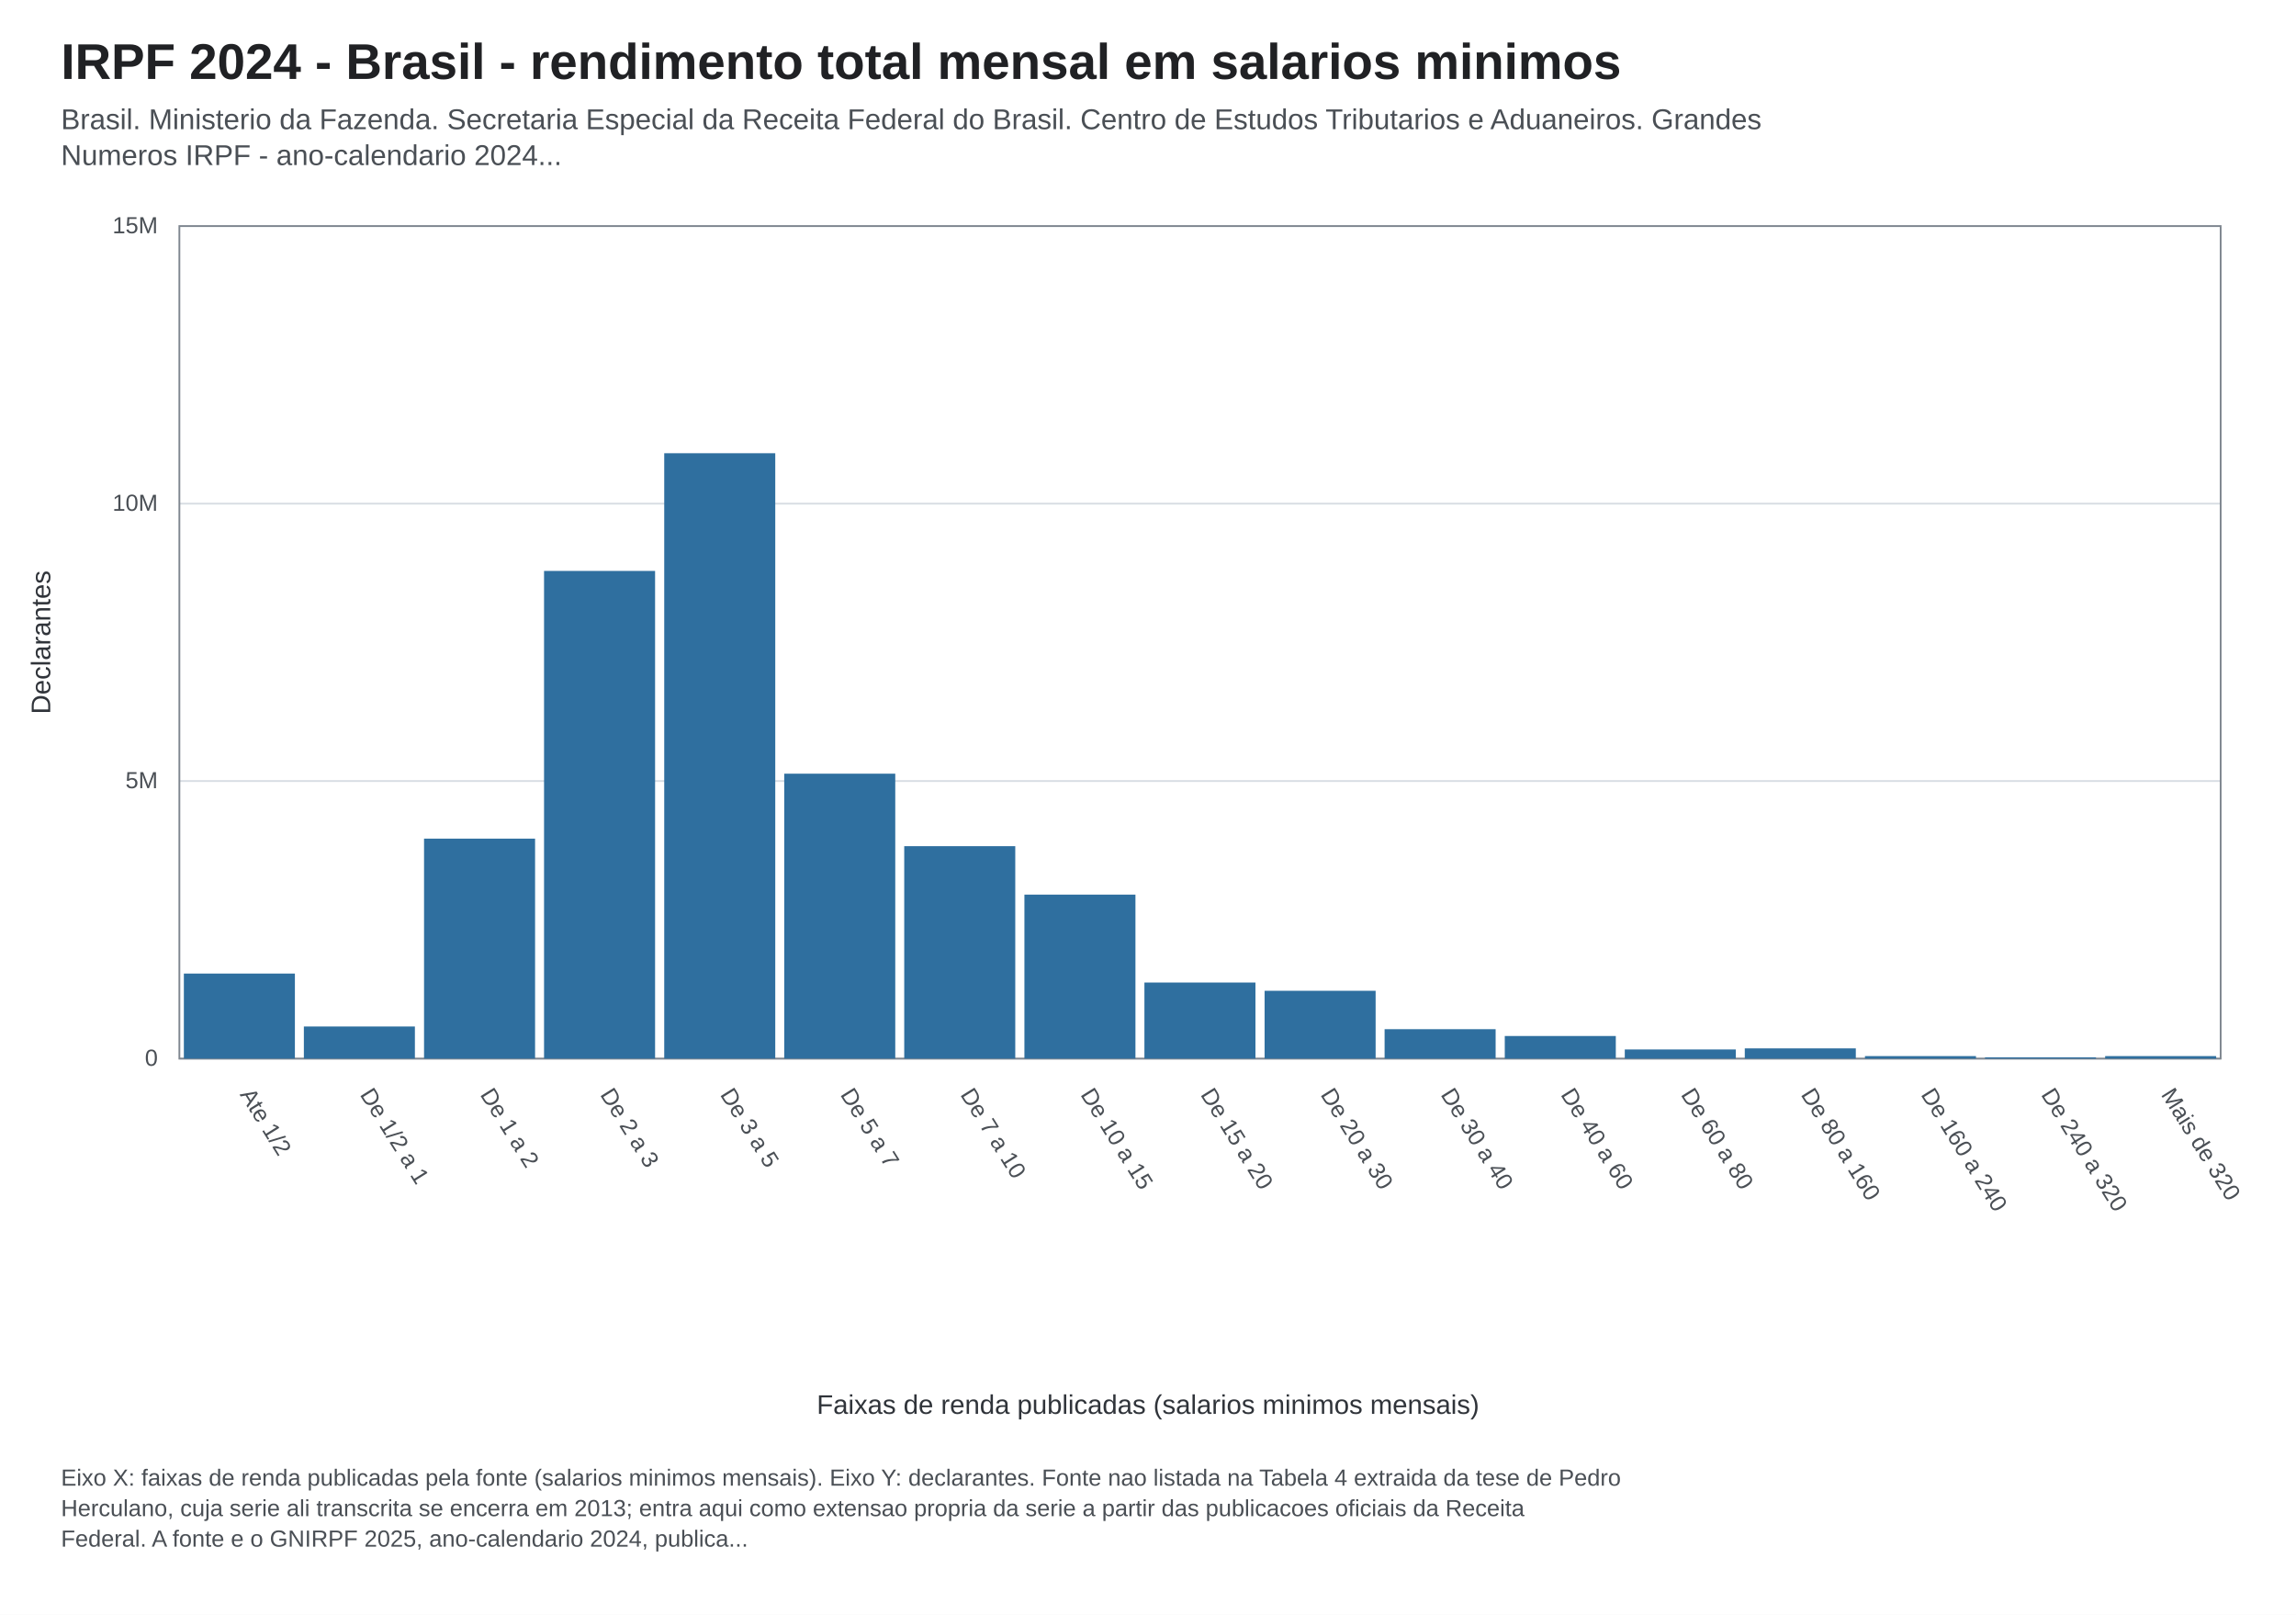
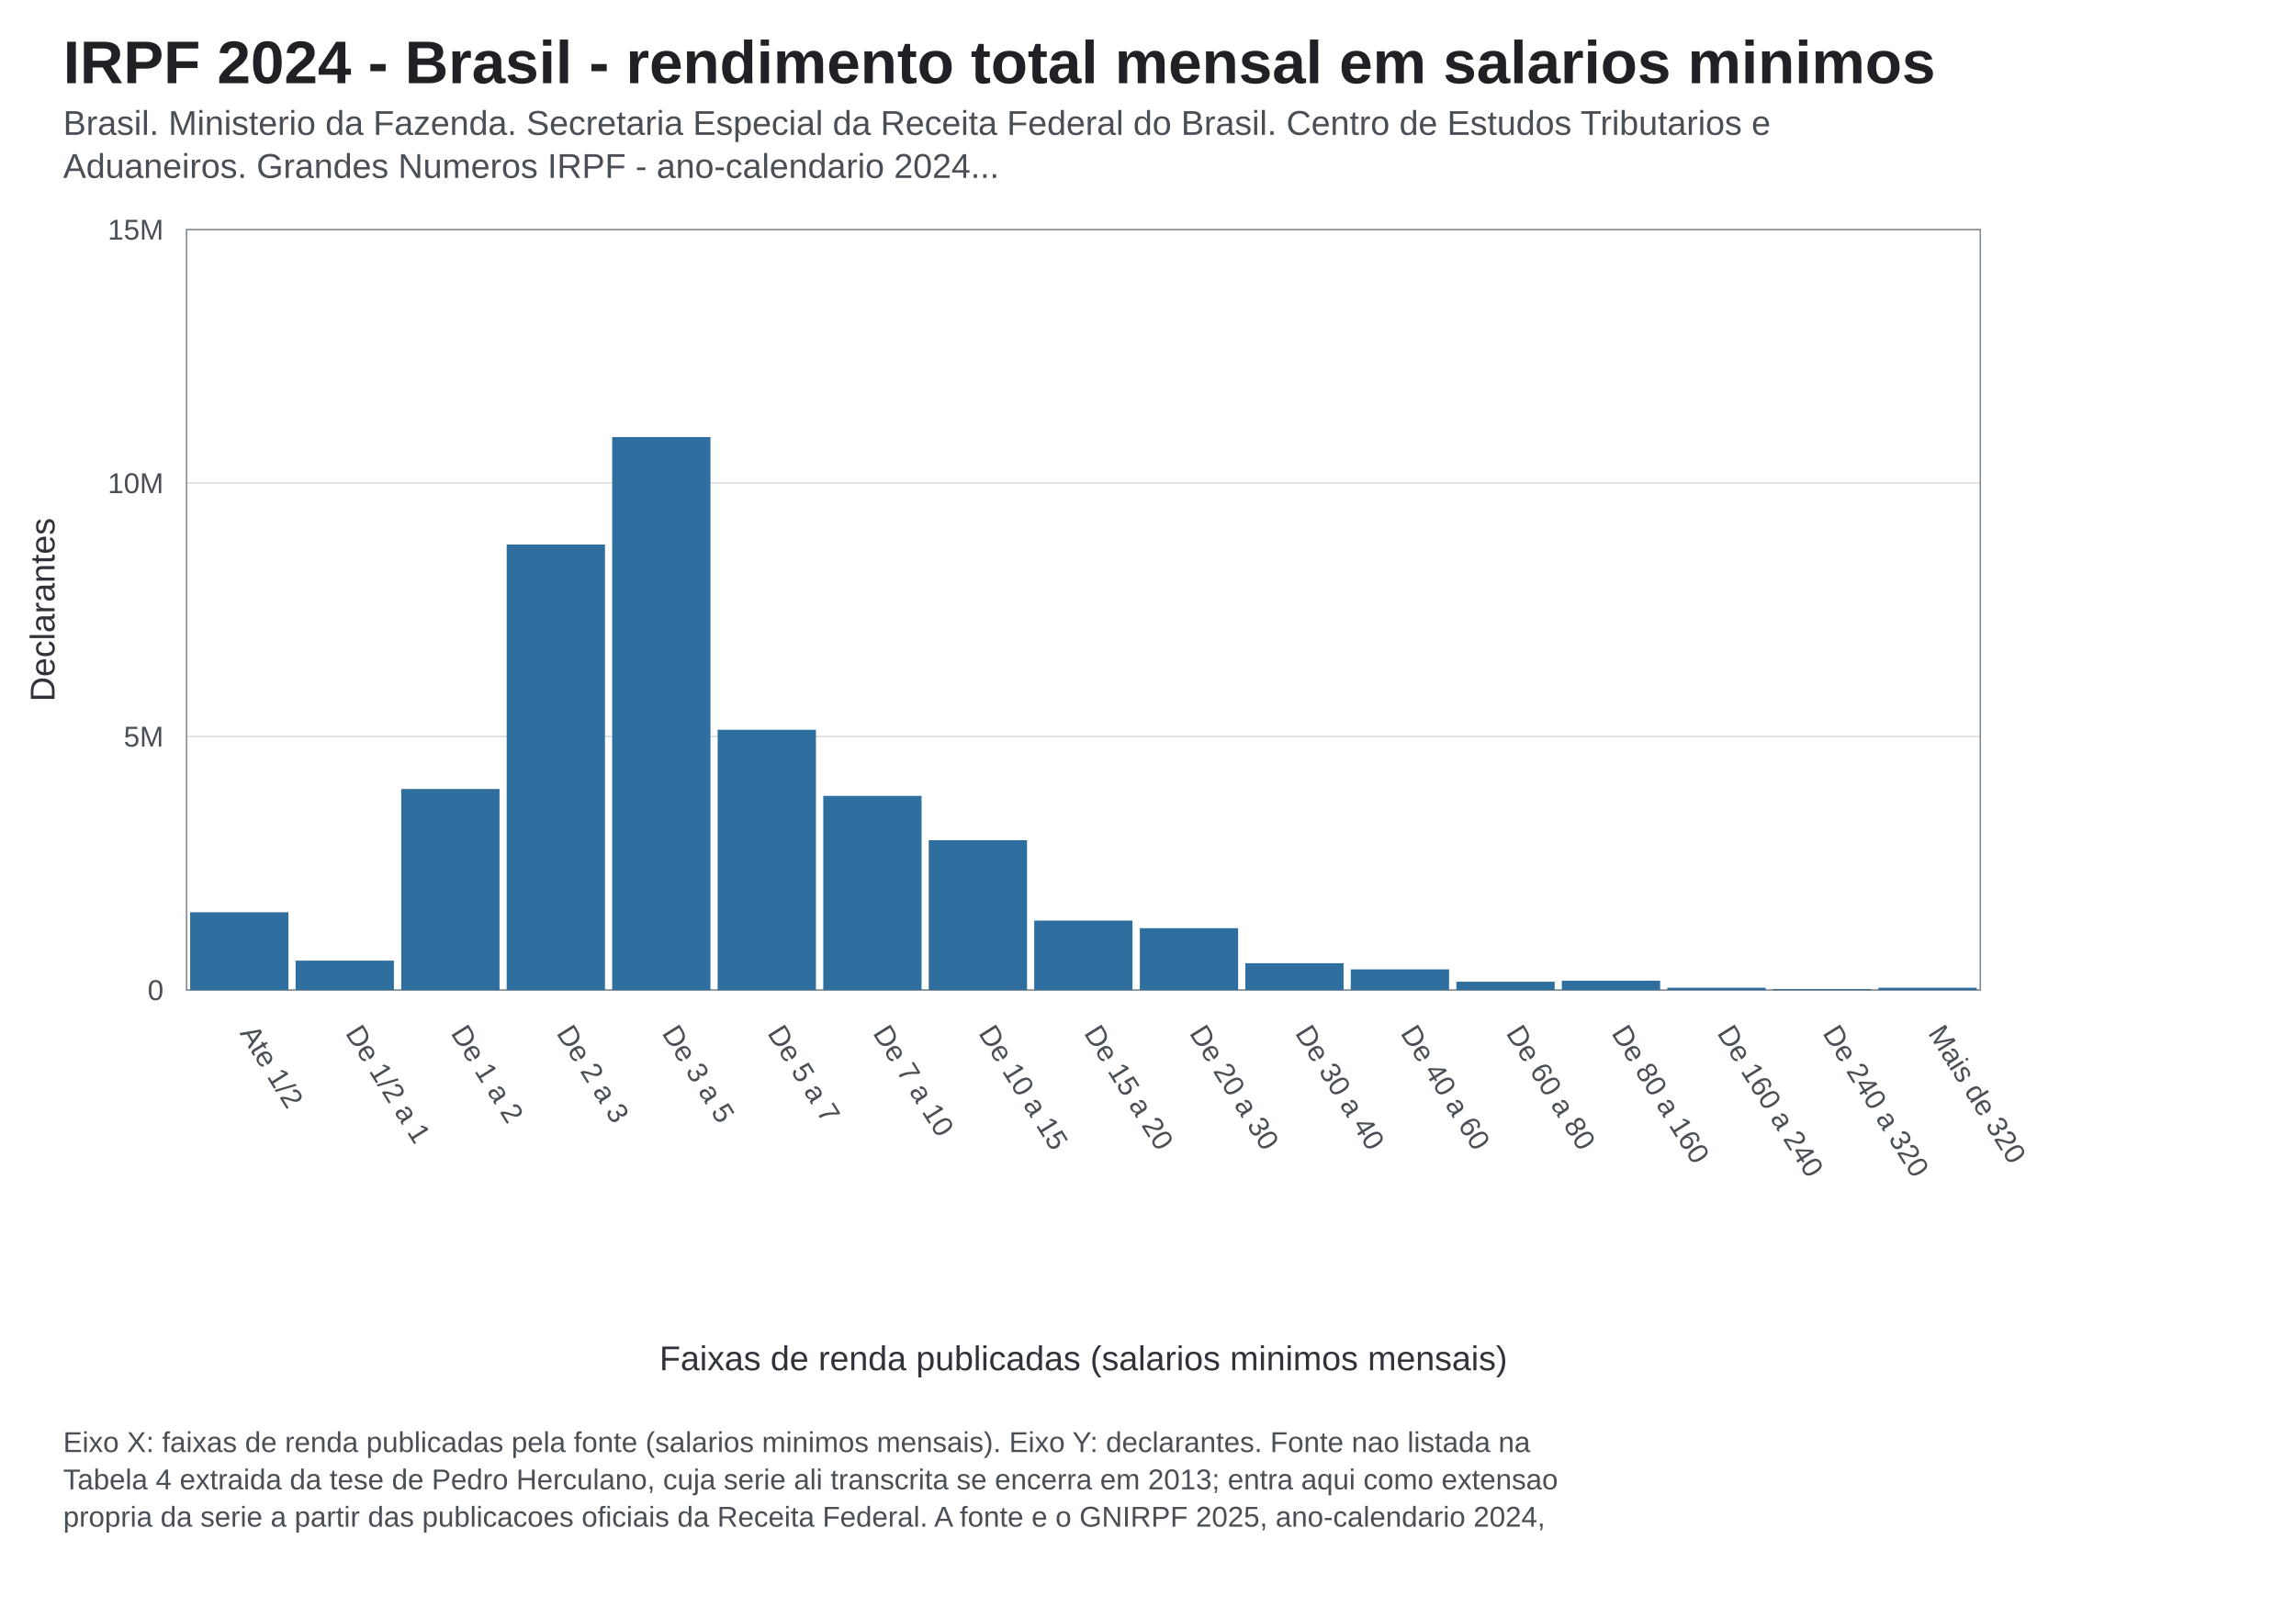
- <svg xmlns="http://www.w3.org/2000/svg" width="1280" height="900" viewBox="0 0 1280 900">
+ <svg xmlns="http://www.w3.org/2000/svg" width="1600" height="1120" viewBox="0 0 1600 1120">
  <style>
text{font-family:Arial,Helvetica,sans-serif;fill:#202124}
- .title{font-size:28px;font-weight:700}
- .subtitle{font-size:16px;fill:#4a4f55}
- .axis{font-size:15px;fill:#30343a}
- .tick{font-size:13px;fill:#4a4f55}
- .note{font-size:13px;fill:#4a4f55}
+ .title{font-size:42px;font-weight:700}
+ .subtitle{font-size:24px;fill:#4a4f55}
+ .axis{font-size:24px;fill:#30343a}
+ .tick{font-size:20px;fill:#4a4f55}
+ .note{font-size:20px;fill:#4a4f55}
.bar{fill:#2f6f9f}
.bar:hover{fill:#c85a28}
.grid{stroke:#d8dde3;stroke-width:1}
.frame{stroke:#7f8790;stroke-width:1;fill:none}
</style>
-   <rect x="0" y="0" width="1280" height="900" fill="#ffffff" />
-   <text x="34.0" y="44.0" class="title">IRPF 2024 - Brasil - rendimento total mensal em salarios minimos</text>
-   <text x="34.0" y="72.0" class="subtitle">Brasil. Ministerio da Fazenda. Secretaria Especial da Receita Federal do Brasil. Centro de Estudos Tributarios e Aduaneiros. Grandes</text>
-   <text x="34.0" y="92.0" class="subtitle">Numeros IRPF - ano-calendario 2024...</text>
-   <line x1="100" y1="590.0" x2="1238" y2="590.0" class="grid" />
-   <text x="88.0" y="594.0" class="tick" text-anchor="end">0</text>
-   <line x1="100" y1="435.3" x2="1238" y2="435.3" class="grid" />
-   <text x="88.0" y="439.3" class="tick" text-anchor="end">5M</text>
-   <line x1="100" y1="280.7" x2="1238" y2="280.7" class="grid" />
-   <text x="88.0" y="284.7" class="tick" text-anchor="end">10M</text>
-   <line x1="100" y1="126.0" x2="1238" y2="126.0" class="grid" />
-   <text x="88.0" y="130.0" class="tick" text-anchor="end">15M</text>
-   <rect x="100" y="126" width="1138" height="464" class="frame" />
-   <rect class="bar" x="102.5" y="542.6" width="61.9" height="47.4" />
-   <text class="tick" transform="translate(133.5,610.0) rotate(58)" text-anchor="start">Ate 1/2</text>
-   <rect class="bar" x="169.4" y="572.1" width="61.9" height="17.9" />
-   <text class="tick" transform="translate(200.4,610.0) rotate(58)" text-anchor="start">De 1/2 a 1</text>
-   <rect class="bar" x="236.4" y="467.4" width="61.9" height="122.6" />
-   <text class="tick" transform="translate(267.4,610.0) rotate(58)" text-anchor="start">De 1 a 2</text>
-   <rect class="bar" x="303.3" y="318.2" width="61.9" height="271.8" />
-   <text class="tick" transform="translate(334.3,610.0) rotate(58)" text-anchor="start">De 2 a 3</text>
-   <rect class="bar" x="370.3" y="252.6" width="61.9" height="337.4" />
-   <text class="tick" transform="translate(401.2,610.0) rotate(58)" text-anchor="start">De 3 a 5</text>
-   <rect class="bar" x="437.2" y="431.2" width="61.9" height="158.8" />
-   <text class="tick" transform="translate(468.2,610.0) rotate(58)" text-anchor="start">De 5 a 7</text>
-   <rect class="bar" x="504.1" y="471.6" width="61.9" height="118.4" />
-   <text class="tick" transform="translate(535.1,610.0) rotate(58)" text-anchor="start">De 7 a 10</text>
-   <rect class="bar" x="571.1" y="498.6" width="61.9" height="91.4" />
-   <text class="tick" transform="translate(602.1,610.0) rotate(58)" text-anchor="start">De 10 a 15</text>
-   <rect class="bar" x="638.0" y="547.6" width="61.9" height="42.4" />
-   <text class="tick" transform="translate(669.0,610.0) rotate(58)" text-anchor="start">De 15 a 20</text>
-   <rect class="bar" x="705.0" y="552.2" width="61.9" height="37.8" />
-   <text class="tick" transform="translate(735.9,610.0) rotate(58)" text-anchor="start">De 20 a 30</text>
-   <rect class="bar" x="771.9" y="573.6" width="61.9" height="16.4" />
-   <text class="tick" transform="translate(802.9,610.0) rotate(58)" text-anchor="start">De 30 a 40</text>
-   <rect class="bar" x="838.9" y="577.4" width="61.9" height="12.6" />
-   <text class="tick" transform="translate(869.8,610.0) rotate(58)" text-anchor="start">De 40 a 60</text>
-   <rect class="bar" x="905.8" y="584.9" width="61.9" height="5.1" />
-   <text class="tick" transform="translate(936.8,610.0) rotate(58)" text-anchor="start">De 60 a 80</text>
-   <rect class="bar" x="972.7" y="584.3" width="61.9" height="5.7" />
-   <text class="tick" transform="translate(1003.7,610.0) rotate(58)" text-anchor="start">De 80 a 160</text>
-   <rect class="bar" x="1039.7" y="588.6" width="61.9" height="1.4" />
-   <text class="tick" transform="translate(1070.6,610.0) rotate(58)" text-anchor="start">De 160 a 240</text>
-   <rect class="bar" x="1106.6" y="589.3" width="61.9" height="0.7" />
-   <text class="tick" transform="translate(1137.6,610.0) rotate(58)" text-anchor="start">De 240 a 320</text>
-   <rect class="bar" x="1173.6" y="588.6" width="61.9" height="1.4" />
-   <text class="tick" transform="translate(1204.5,610.0) rotate(58)" text-anchor="start">Mais de 320</text>
-   <text x="640.0" y="788.0" class="axis" text-anchor="middle">Faixas de renda publicadas (salarios minimos mensais)</text>
-   <text class="axis" transform="translate(28,358.0) rotate(-90)" text-anchor="middle">Declarantes</text>
-   <text x="34.0" y="828.0" class="note">Eixo X: faixas de renda publicadas pela fonte (salarios minimos mensais). Eixo Y: declarantes. Fonte nao listada na Tabela 4 extraida da tese de Pedro</text>
-   <text x="34.0" y="845.0" class="note">Herculano, cuja serie ali transcrita se encerra em 2013; entra aqui como extensao propria da serie a partir das publicacoes oficiais da Receita</text>
-   <text x="34.0" y="862.0" class="note">Federal. A fonte e o GNIRPF 2025, ano-calendario 2024, publica...</text>
+   <rect x="0" y="0" width="1600" height="1120" fill="#ffffff" />
+   <text x="44.0" y="58.0" class="title">IRPF 2024 - Brasil - rendimento total mensal em salarios minimos</text>
+   <text x="44.0" y="94.0" class="subtitle">Brasil. Ministerio da Fazenda. Secretaria Especial da Receita Federal do Brasil. Centro de Estudos Tributarios e</text>
+   <text x="44.0" y="124.0" class="subtitle">Aduaneiros. Grandes Numeros IRPF - ano-calendario 2024...</text>
+   <line x1="130" y1="690.0" x2="1380" y2="690.0" class="grid" />
+   <text x="114.0" y="697.0" class="tick" text-anchor="end">0</text>
+   <line x1="130" y1="513.3" x2="1380" y2="513.3" class="grid" />
+   <text x="114.0" y="520.3" class="tick" text-anchor="end">5M</text>
+   <line x1="130" y1="336.7" x2="1380" y2="336.7" class="grid" />
+   <text x="114.0" y="343.7" class="tick" text-anchor="end">10M</text>
+   <line x1="130" y1="160.0" x2="1380" y2="160.0" class="grid" />
+   <text x="114.0" y="167.0" class="tick" text-anchor="end">15M</text>
+   <rect x="130" y="160" width="1250" height="530" class="frame" />
+   <rect class="bar" x="132.5" y="635.8" width="68.5" height="54.2" />
+   <text class="tick" transform="translate(166.8,720.0) rotate(58)" text-anchor="start">Ate 1/2</text>
+   <rect class="bar" x="206.0" y="669.5" width="68.5" height="20.5" />
+   <text class="tick" transform="translate(240.3,720.0) rotate(58)" text-anchor="start">De 1/2 a 1</text>
+   <rect class="bar" x="279.6" y="549.9" width="68.5" height="140.1" />
+   <text class="tick" transform="translate(313.8,720.0) rotate(58)" text-anchor="start">De 1 a 2</text>
+   <rect class="bar" x="353.1" y="379.5" width="68.5" height="310.5" />
+   <text class="tick" transform="translate(387.4,720.0) rotate(58)" text-anchor="start">De 2 a 3</text>
+   <rect class="bar" x="426.6" y="304.6" width="68.5" height="385.4" />
+   <text class="tick" transform="translate(460.9,720.0) rotate(58)" text-anchor="start">De 3 a 5</text>
+   <rect class="bar" x="500.1" y="508.6" width="68.5" height="181.4" />
+   <text class="tick" transform="translate(534.4,720.0) rotate(58)" text-anchor="start">De 5 a 7</text>
+   <rect class="bar" x="573.7" y="554.7" width="68.5" height="135.3" />
+   <text class="tick" transform="translate(607.9,720.0) rotate(58)" text-anchor="start">De 7 a 10</text>
+   <rect class="bar" x="647.2" y="585.6" width="68.5" height="104.4" />
+   <text class="tick" transform="translate(681.5,720.0) rotate(58)" text-anchor="start">De 10 a 15</text>
+   <rect class="bar" x="720.7" y="641.6" width="68.5" height="48.4" />
+   <text class="tick" transform="translate(755.0,720.0) rotate(58)" text-anchor="start">De 15 a 20</text>
+   <rect class="bar" x="794.3" y="646.9" width="68.5" height="43.1" />
+   <text class="tick" transform="translate(828.5,720.0) rotate(58)" text-anchor="start">De 20 a 30</text>
+   <rect class="bar" x="867.8" y="671.3" width="68.5" height="18.7" />
+   <text class="tick" transform="translate(902.1,720.0) rotate(58)" text-anchor="start">De 30 a 40</text>
+   <rect class="bar" x="941.3" y="675.6" width="68.5" height="14.4" />
+   <text class="tick" transform="translate(975.6,720.0) rotate(58)" text-anchor="start">De 40 a 60</text>
+   <rect class="bar" x="1014.9" y="684.2" width="68.5" height="5.8" />
+   <text class="tick" transform="translate(1049.1,720.0) rotate(58)" text-anchor="start">De 60 a 80</text>
+   <rect class="bar" x="1088.4" y="683.5" width="68.5" height="6.5" />
+   <text class="tick" transform="translate(1122.6,720.0) rotate(58)" text-anchor="start">De 80 a 160</text>
+   <rect class="bar" x="1161.9" y="688.4" width="68.5" height="1.6" />
+   <text class="tick" transform="translate(1196.2,720.0) rotate(58)" text-anchor="start">De 160 a 240</text>
+   <rect class="bar" x="1235.4" y="689.3" width="68.5" height="0.7" />
+   <text class="tick" transform="translate(1269.7,720.0) rotate(58)" text-anchor="start">De 240 a 320</text>
+   <rect class="bar" x="1309.0" y="688.4" width="68.5" height="1.6" />
+   <text class="tick" transform="translate(1343.2,720.0) rotate(58)" text-anchor="start">Mais de 320</text>
+   <text x="755.0" y="955.0" class="axis" text-anchor="middle">Faixas de renda publicadas (salarios minimos mensais)</text>
+   <text class="axis" transform="translate(38,425.0) rotate(-90)" text-anchor="middle">Declarantes</text>
+   <text x="44.0" y="1012.0" class="note">Eixo X: faixas de renda publicadas pela fonte (salarios minimos mensais). Eixo Y: declarantes. Fonte nao listada na</text>
+   <text x="44.0" y="1038.0" class="note">Tabela 4 extraida da tese de Pedro Herculano, cuja serie ali transcrita se encerra em 2013; entra aqui como extensao</text>
+   <text x="44.0" y="1064.0" class="note">propria da serie a partir das publicacoes oficiais da Receita Federal. A fonte e o GNIRPF 2025, ano-calendario 2024,</text>
</svg>
